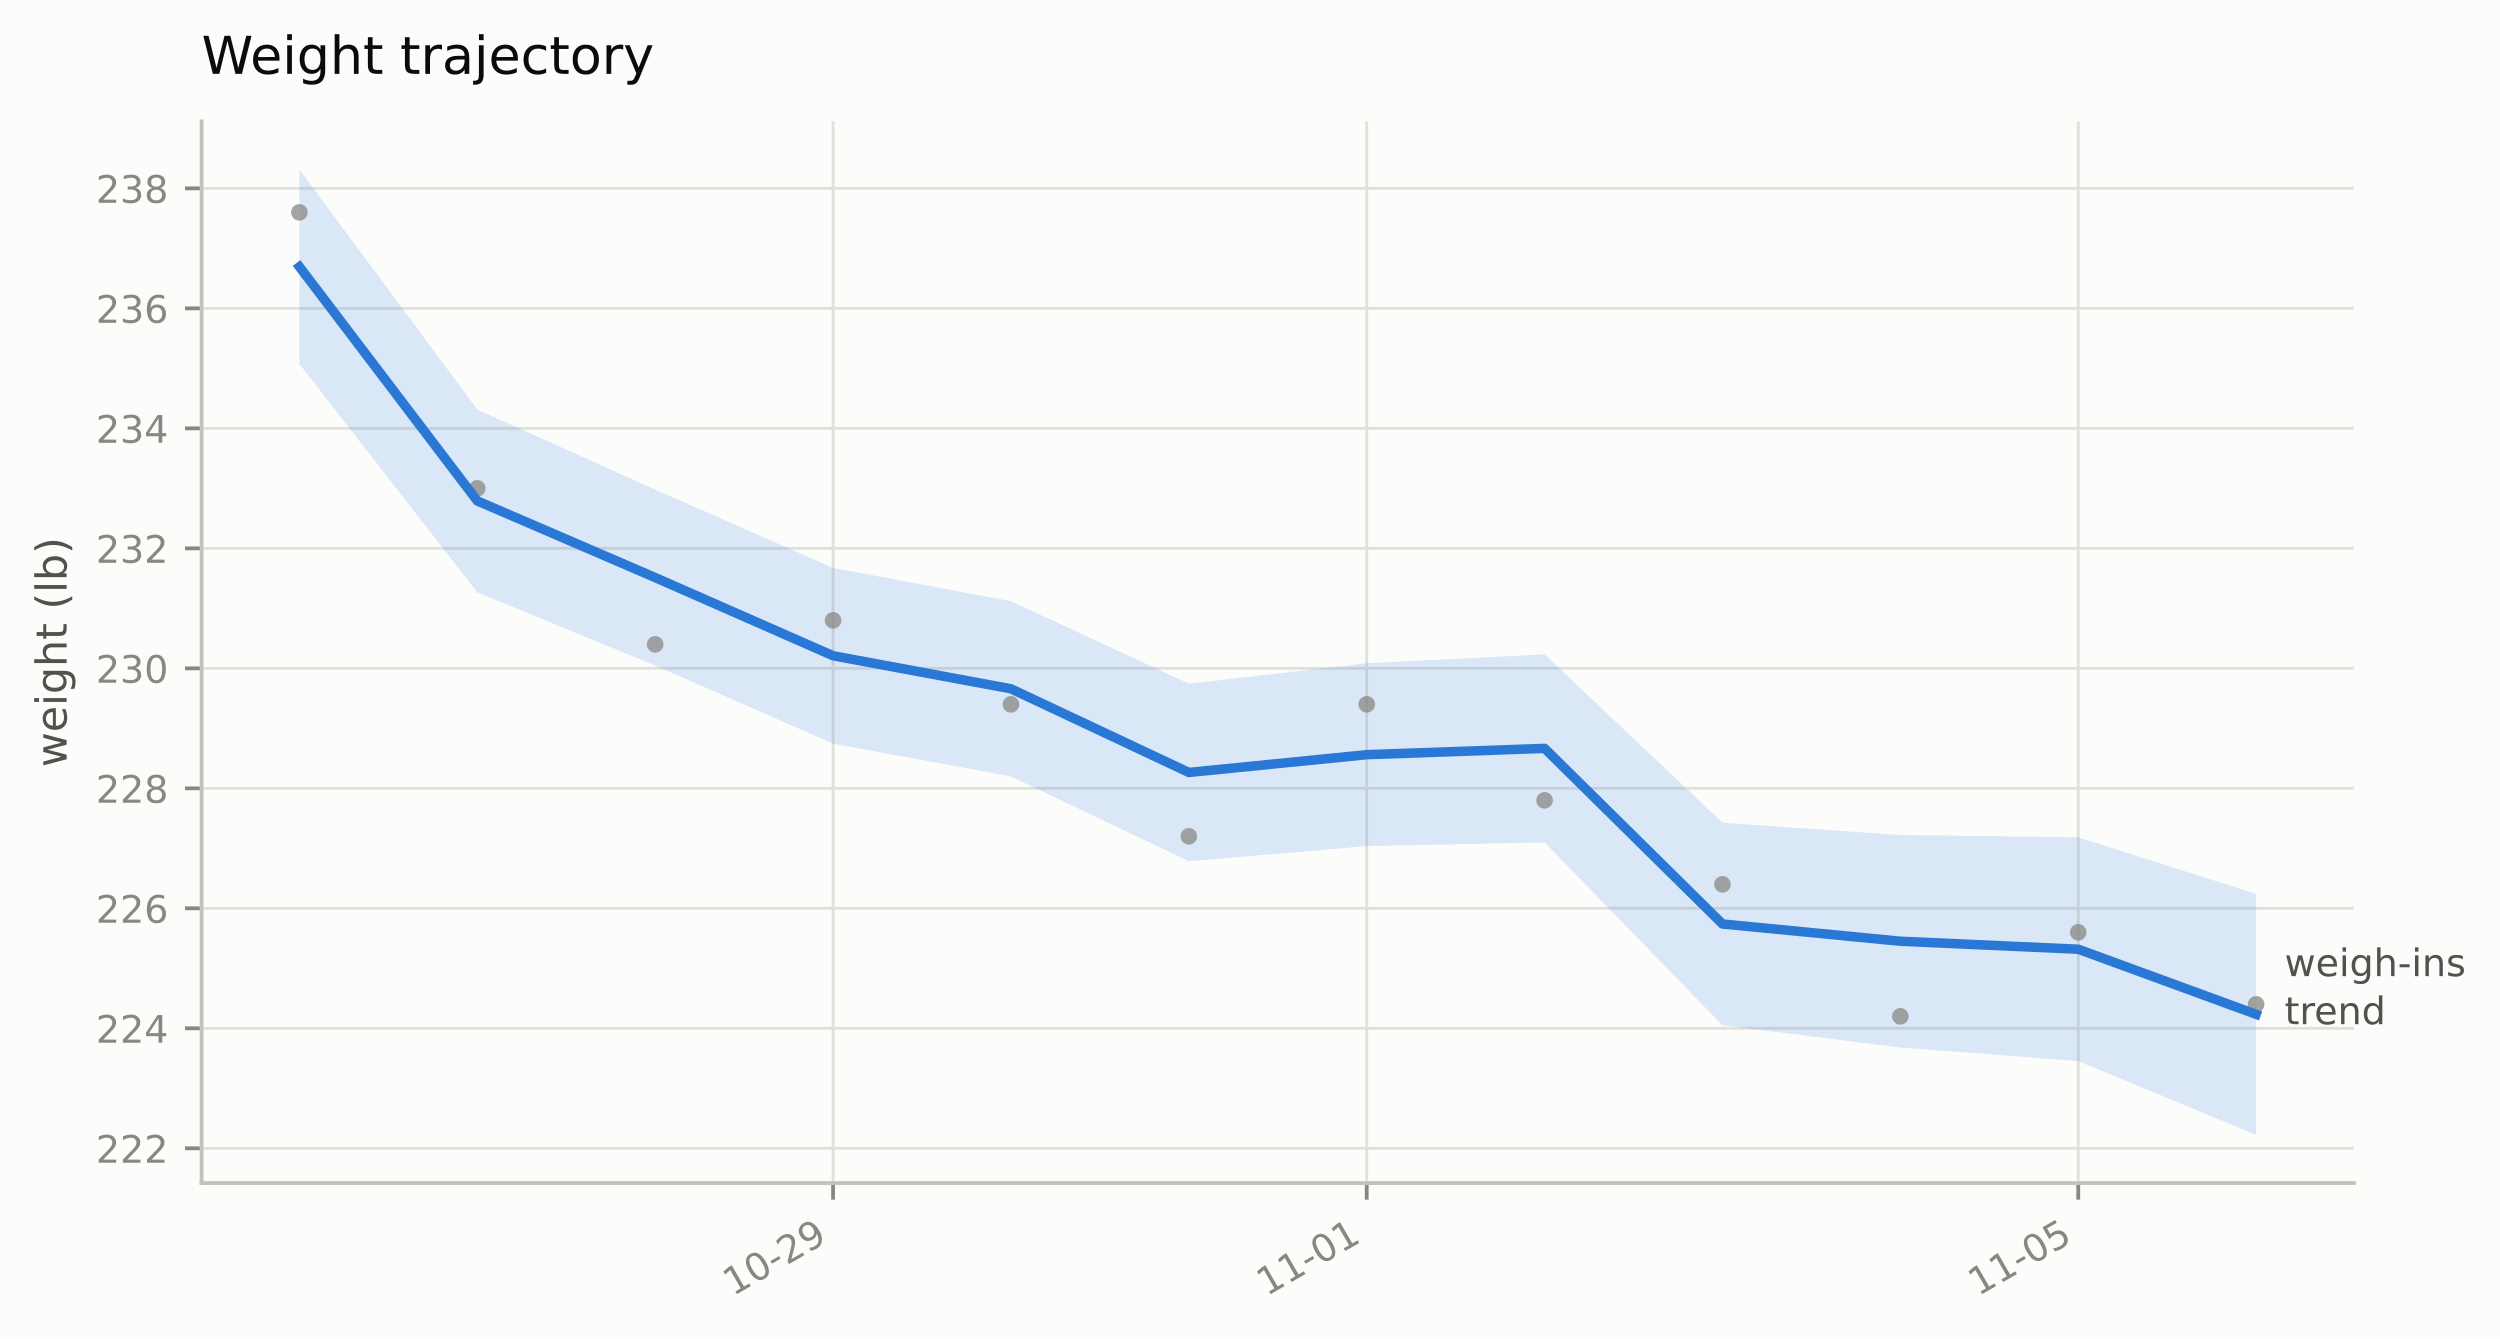
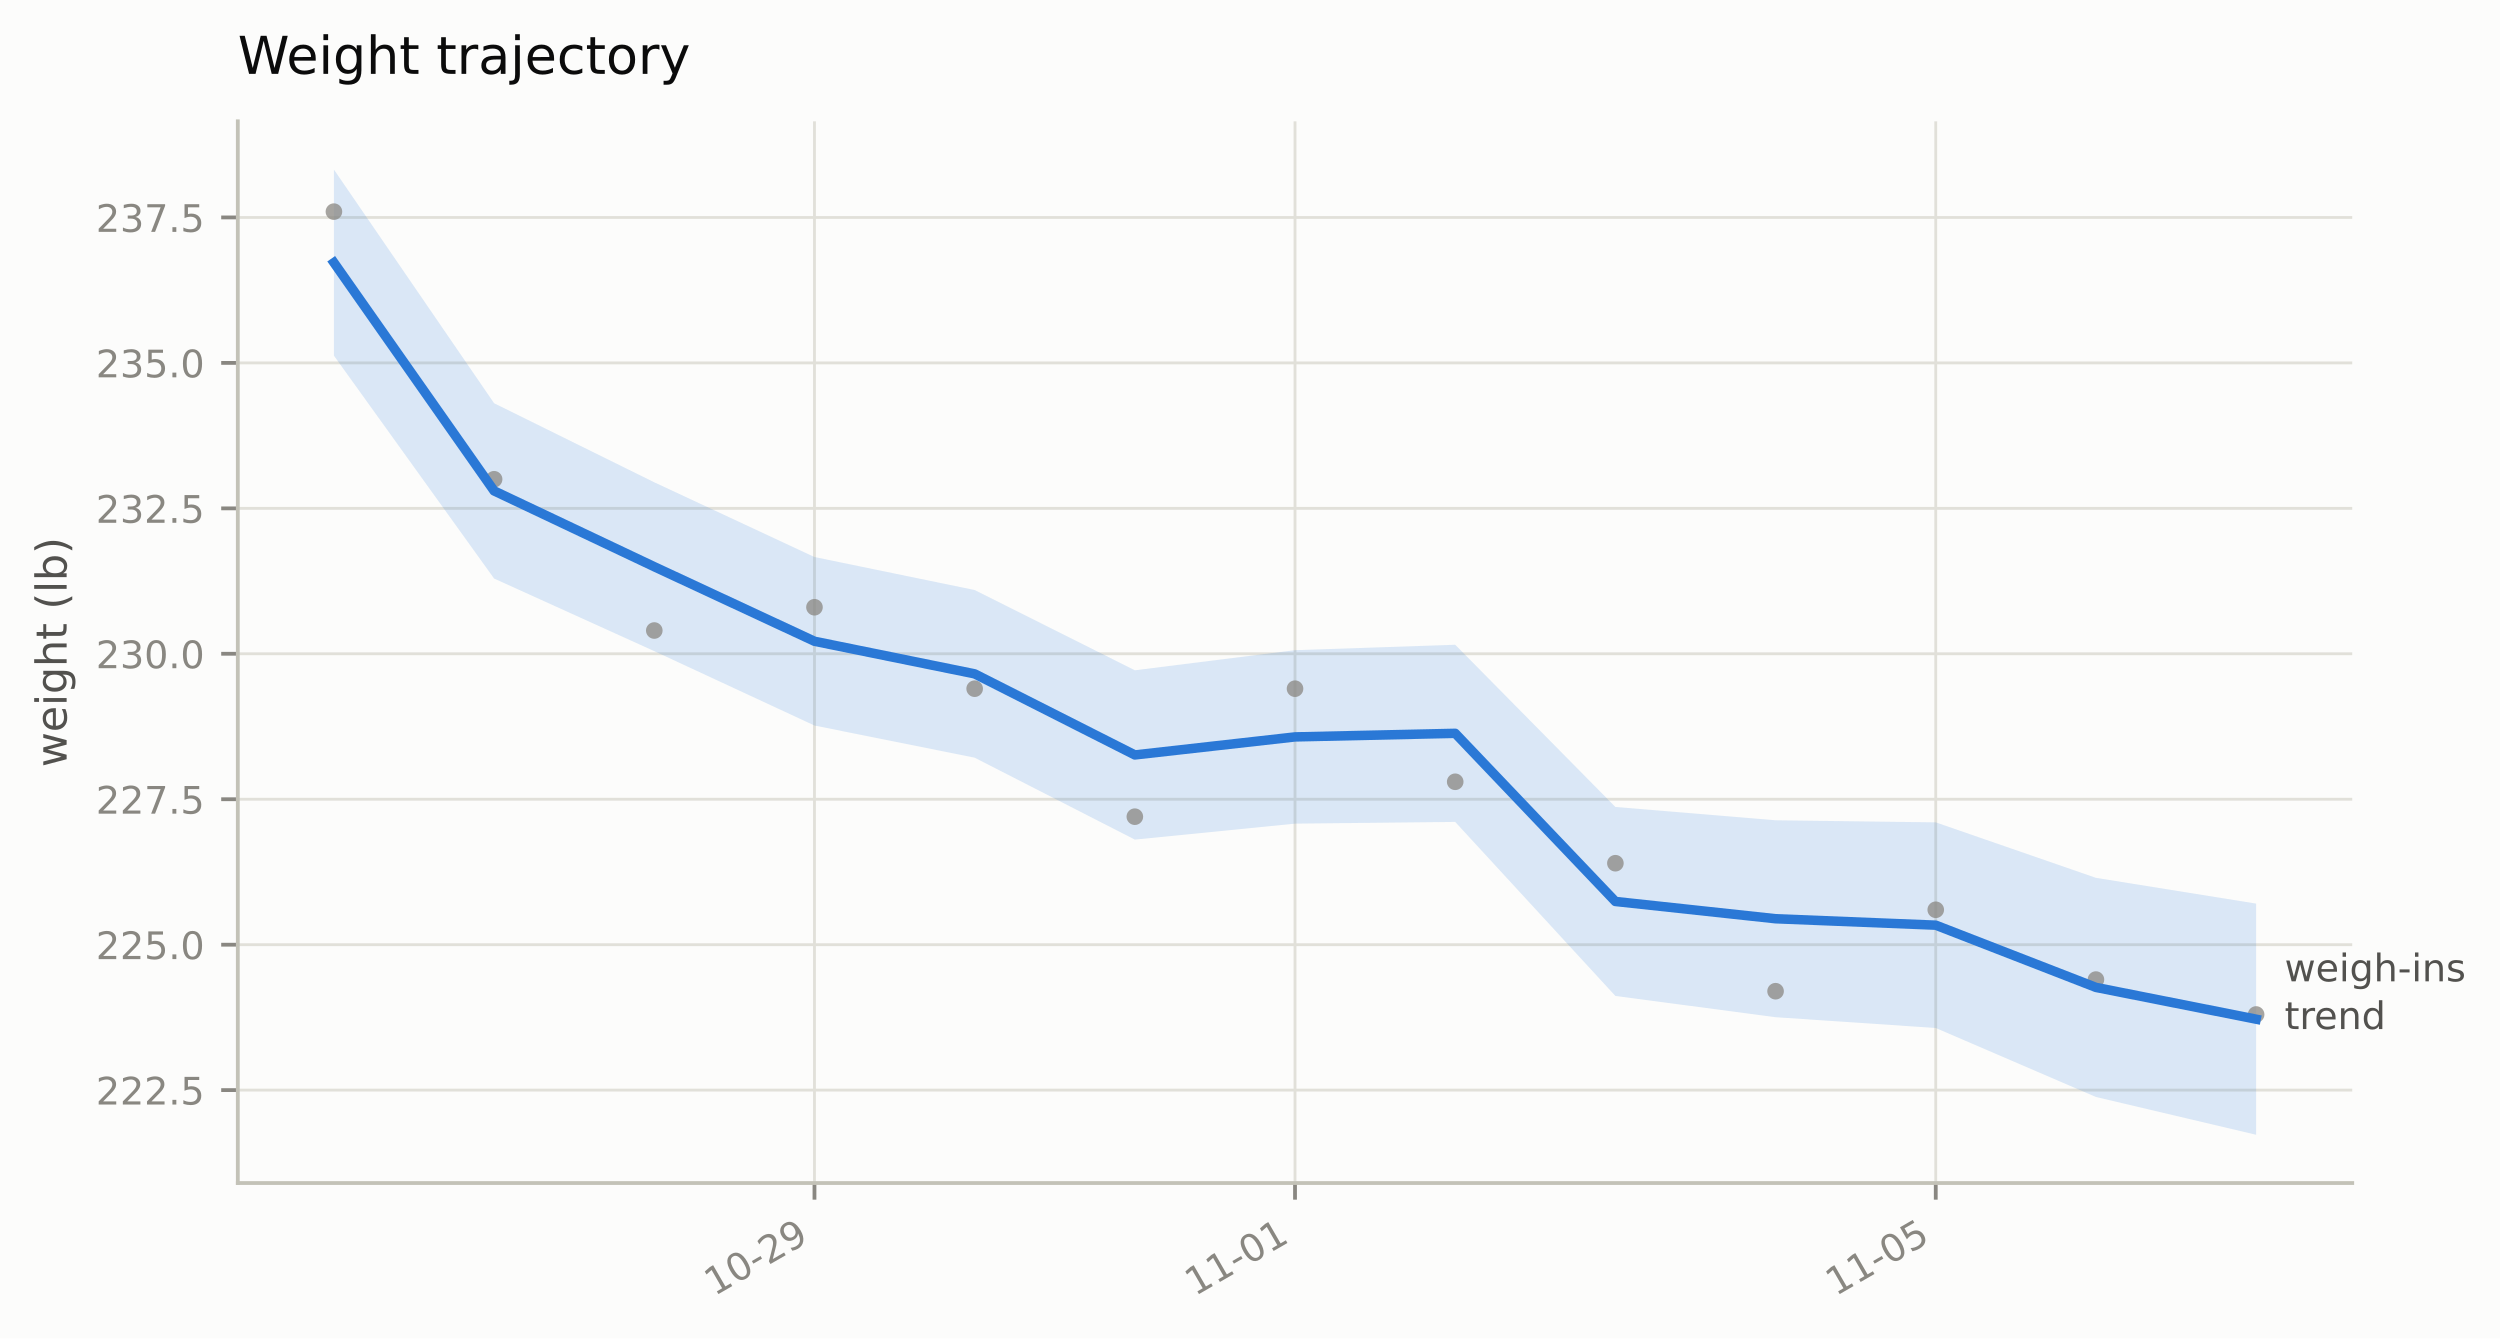
- <svg xmlns="http://www.w3.org/2000/svg" xmlns:xlink="http://www.w3.org/1999/xlink" width="526.697pt" height="282pt" viewBox="0 0 526.697 282" version="1.1">
+ <svg xmlns="http://www.w3.org/2000/svg" xmlns:xlink="http://www.w3.org/1999/xlink" width="526.713pt" height="282pt" viewBox="0 0 526.713 282" version="1.1">
  <defs>
    <style type="text/css">*{stroke-linejoin: round; stroke-linecap: butt}</style>
  </defs>
  <g id="figure_1">
    <g id="patch_1">
-       <path d="M 0 282  L 526.697 282  L 526.697 0  L 0 0  z " style="fill: #fcfcfb" />
+       <path d="M 0 282  L 526.713 282  L 526.713 0  L 0 0  z " style="fill: #fcfcfb" />
    </g>
    <g id="axes_1">
      <g id="patch_2">
-         <path d="M 42.471 249.248  L 495.926 249.248  L 495.926 25.558  L 42.471 25.558  z " style="fill: #fcfcfb" />
+         <path d="M 50.103 249.248  L 495.58 249.248  L 495.58 25.558  L 50.103 25.558  z " style="fill: #fcfcfb" />
      </g>
      <g id="matplotlib.axis_1">
        <g id="xtick_1">
          <g id="line2d_1">
-             <path d="M 175.509 249.248  L 175.509 25.558  " clip-path="url(#p1fd505e52c)" style="fill: none; stroke: #e1e0d9; stroke-width: 0.6; stroke-linecap: square" />
+             <path d="M 171.597 249.248  L 171.597 25.558  " clip-path="url(#p53190e6109)" style="fill: none; stroke: #e1e0d9; stroke-width: 0.6; stroke-linecap: square" />
          </g>
          <g id="line2d_2">
            <defs>
-               <path id="m746a05e1d9" d="M 0 0  L 0 3.5  " style="stroke: #898781; stroke-width: 0.8" />
+               <path id="m3276f66130" d="M 0 0  L 0 3.5  " style="stroke: #898781; stroke-width: 0.8" />
            </defs>
            <g>
-               <use xlink:href="#m746a05e1d9" x="175.509" y="249.248" style="fill: #898781; stroke: #898781; stroke-width: 0.8" />
+               <use xlink:href="#m3276f66130" x="171.597" y="249.248" style="fill: #898781; stroke: #898781; stroke-width: 0.8" />
            </g>
          </g>
          <g id="text_1">
-             <g style="fill: #898781" transform="translate(154.4166 273.1351) rotate(-30) scale(0.08 -0.08)">
+             <g style="fill: #898781" transform="translate(150.504 273.1351) rotate(-30) scale(0.08 -0.08)">
              <defs>
                <path id="DejaVuSans-14" d="M 794 531  L 1825 531  L 1825 4091  L 703 3866  L 703 4441  L 1819 4666  L 2450 4666  L 2450 531  L 3481 531  L 3481 0  L 794 0  L 794 531  z " transform="scale(0.015625)" />
                <path id="DejaVuSans-13" d="M 2034 4250  Q 1547 4250 1301 3770  Q 1056 3291 1056 2328  Q 1056 1369 1301 889  Q 1547 409 2034 409  Q 2525 409 2770 889  Q 3016 1369 3016 2328  Q 3016 3291 2770 3770  Q 2525 4250 2034 4250  z M 2034 4750  Q 2819 4750 3233 4129  Q 3647 3509 3647 2328  Q 3647 1150 3233 529  Q 2819 -91 2034 -91  Q 1250 -91 836 529  Q 422 1150 422 2328  Q 422 3509 836 4129  Q 1250 4750 2034 4750  z " transform="scale(0.015625)" />
                <path id="DejaVuSans-10" d="M 313 2009  L 1997 2009  L 1997 1497  L 313 1497  L 313 2009  z " transform="scale(0.015625)" />
                <path id="DejaVuSans-15" d="M 1228 531  L 3431 531  L 3431 0  L 469 0  L 469 531  Q 828 903 1448 1529  Q 2069 2156 2228 2338  Q 2531 2678 2651 2914  Q 2772 3150 2772 3378  Q 2772 3750 2511 3984  Q 2250 4219 1831 4219  Q 1534 4219 1204 4116  Q 875 4013 500 3803  L 500 4441  Q 881 4594 1212 4672  Q 1544 4750 1819 4750  Q 2544 4750 2975 4387  Q 3406 4025 3406 3419  Q 3406 3131 3298 2873  Q 3191 2616 2906 2266  Q 2828 2175 2409 1742  Q 1991 1309 1228 531  z " transform="scale(0.015625)" />
                <path id="DejaVuSans-1c" d="M 703 97  L 703 672  Q 941 559 1184 500  Q 1428 441 1663 441  Q 2288 441 2617 861  Q 2947 1281 2994 2138  Q 2813 1869 2534 1725  Q 2256 1581 1919 1581  Q 1219 1581 811 2004  Q 403 2428 403 3163  Q 403 3881 828 4315  Q 1253 4750 1959 4750  Q 2769 4750 3195 4129  Q 3622 3509 3622 2328  Q 3622 1225 3098 567  Q 2575 -91 1691 -91  Q 1453 -91 1209 -44  Q 966 3 703 97  z M 1959 2075  Q 2384 2075 2632 2365  Q 2881 2656 2881 3163  Q 2881 3666 2632 3958  Q 2384 4250 1959 4250  Q 1534 4250 1286 3958  Q 1038 3666 1038 3163  Q 1038 2656 1286 2365  Q 1534 2075 1959 2075  z " transform="scale(0.015625)" />
              </defs>
              <use xlink:href="#DejaVuSans-14" />
              <use xlink:href="#DejaVuSans-13" transform="translate(63.625 0)" />
              <use xlink:href="#DejaVuSans-10" transform="translate(127.25 0)" />
              <use xlink:href="#DejaVuSans-15" transform="translate(163.3281 0)" />
              <use xlink:href="#DejaVuSans-1c" transform="translate(226.9531 0)" />
            </g>
          </g>
        </g>
        <g id="xtick_2">
          <g id="line2d_3">
-             <path d="M 287.936 249.248  L 287.936 25.558  " clip-path="url(#p1fd505e52c)" style="fill: none; stroke: #e1e0d9; stroke-width: 0.6; stroke-linecap: square" />
+             <path d="M 272.841 249.248  L 272.841 25.558  " clip-path="url(#p53190e6109)" style="fill: none; stroke: #e1e0d9; stroke-width: 0.6; stroke-linecap: square" />
          </g>
          <g id="line2d_4">
            <g>
-               <use xlink:href="#m746a05e1d9" x="287.936" y="249.248" style="fill: #898781; stroke: #898781; stroke-width: 0.8" />
+               <use xlink:href="#m3276f66130" x="272.841" y="249.248" style="fill: #898781; stroke: #898781; stroke-width: 0.8" />
            </g>
          </g>
          <g id="text_2">
-             <g style="fill: #898781" transform="translate(266.8437 273.1351) rotate(-30) scale(0.08 -0.08)">
+             <g style="fill: #898781" transform="translate(251.7486 273.1351) rotate(-30) scale(0.08 -0.08)">
              <use xlink:href="#DejaVuSans-14" />
              <use xlink:href="#DejaVuSans-14" transform="translate(63.625 0)" />
              <use xlink:href="#DejaVuSans-10" transform="translate(127.25 0)" />
              <use xlink:href="#DejaVuSans-13" transform="translate(163.3281 0)" />
              <use xlink:href="#DejaVuSans-14" transform="translate(226.9531 0)" />
            </g>
          </g>
        </g>
        <g id="xtick_3">
          <g id="line2d_5">
-             <path d="M 437.839 249.248  L 437.839 25.558  " clip-path="url(#p1fd505e52c)" style="fill: none; stroke: #e1e0d9; stroke-width: 0.6; stroke-linecap: square" />
+             <path d="M 407.834 249.248  L 407.834 25.558  " clip-path="url(#p53190e6109)" style="fill: none; stroke: #e1e0d9; stroke-width: 0.6; stroke-linecap: square" />
          </g>
          <g id="line2d_6">
            <g>
-               <use xlink:href="#m746a05e1d9" x="437.839" y="249.248" style="fill: #898781; stroke: #898781; stroke-width: 0.8" />
+               <use xlink:href="#m3276f66130" x="407.834" y="249.248" style="fill: #898781; stroke: #898781; stroke-width: 0.8" />
            </g>
          </g>
          <g id="text_3">
-             <g style="fill: #898781" transform="translate(416.7464 273.1351) rotate(-30) scale(0.08 -0.08)">
+             <g style="fill: #898781" transform="translate(386.7414 273.1351) rotate(-30) scale(0.08 -0.08)">
              <defs>
                <path id="DejaVuSans-18" d="M 691 4666  L 3169 4666  L 3169 4134  L 1269 4134  L 1269 2991  Q 1406 3038 1543 3061  Q 1681 3084 1819 3084  Q 2600 3084 3056 2656  Q 3513 2228 3513 1497  Q 3513 744 3044 326  Q 2575 -91 1722 -91  Q 1428 -91 1123 -41  Q 819 9 494 109  L 494 744  Q 775 591 1075 516  Q 1375 441 1709 441  Q 2250 441 2565 725  Q 2881 1009 2881 1497  Q 2881 1984 2565 2268  Q 2250 2553 1709 2553  Q 1456 2553 1204 2497  Q 953 2441 691 2322  L 691 4666  z " transform="scale(0.015625)" />
              </defs>
              <use xlink:href="#DejaVuSans-14" />
              <use xlink:href="#DejaVuSans-14" transform="translate(63.625 0)" />
              <use xlink:href="#DejaVuSans-10" transform="translate(127.25 0)" />
              <use xlink:href="#DejaVuSans-13" transform="translate(163.3281 0)" />
              <use xlink:href="#DejaVuSans-18" transform="translate(226.9531 0)" />
            </g>
          </g>
        </g>
      </g>
      <g id="matplotlib.axis_2">
        <g id="ytick_1">
          <g id="line2d_7">
-             <path d="M 42.471 241.925  L 495.926 241.925  " clip-path="url(#p1fd505e52c)" style="fill: none; stroke: #e1e0d9; stroke-width: 0.6; stroke-linecap: square" />
+             <path d="M 50.103 229.672  L 495.58 229.672  " clip-path="url(#p53190e6109)" style="fill: none; stroke: #e1e0d9; stroke-width: 0.6; stroke-linecap: square" />
          </g>
          <g id="line2d_8">
            <defs>
-               <path id="md40729c1ff" d="M 0 0  L -3.5 0  " style="stroke: #898781; stroke-width: 0.8" />
+               <path id="mc7f60d331f" d="M 0 0  L -3.5 0  " style="stroke: #898781; stroke-width: 0.8" />
            </defs>
            <g>
-               <use xlink:href="#md40729c1ff" x="42.471" y="241.925" style="fill: #898781; stroke: #898781; stroke-width: 0.8" />
+               <use xlink:href="#mc7f60d331f" x="50.103" y="229.672" style="fill: #898781; stroke: #898781; stroke-width: 0.8" />
            </g>
          </g>
          <g id="text_4">
-             <g style="fill: #898781" transform="translate(20.2007 244.9644) scale(0.08 -0.08)">
+             <g style="fill: #898781" transform="translate(20.2007 232.7109) scale(0.08 -0.08)">
+               <defs>
+                 <path id="DejaVuSans-11" d="M 684 794  L 1344 794  L 1344 0  L 684 0  L 684 794  z " transform="scale(0.015625)" />
+               </defs>
              <use xlink:href="#DejaVuSans-15" />
              <use xlink:href="#DejaVuSans-15" transform="translate(63.625 0)" />
              <use xlink:href="#DejaVuSans-15" transform="translate(127.25 0)" />
+               <use xlink:href="#DejaVuSans-11" transform="translate(190.875 0)" />
+               <use xlink:href="#DejaVuSans-18" transform="translate(222.6562 0)" />
            </g>
          </g>
        </g>
        <g id="ytick_2">
          <g id="line2d_9">
-             <path d="M 42.471 216.645  L 495.926 216.645  " clip-path="url(#p1fd505e52c)" style="fill: none; stroke: #e1e0d9; stroke-width: 0.6; stroke-linecap: square" />
+             <path d="M 50.103 199.029  L 495.58 199.029  " clip-path="url(#p53190e6109)" style="fill: none; stroke: #e1e0d9; stroke-width: 0.6; stroke-linecap: square" />
          </g>
          <g id="line2d_10">
            <g>
-               <use xlink:href="#md40729c1ff" x="42.471" y="216.645" style="fill: #898781; stroke: #898781; stroke-width: 0.8" />
+               <use xlink:href="#mc7f60d331f" x="50.103" y="199.029" style="fill: #898781; stroke: #898781; stroke-width: 0.8" />
            </g>
          </g>
          <g id="text_5">
-             <g style="fill: #898781" transform="translate(20.2007 219.6843) scale(0.08 -0.08)">
-               <defs>
-                 <path id="DejaVuSans-17" d="M 2419 4116  L 825 1625  L 2419 1625  L 2419 4116  z M 2253 4666  L 3047 4666  L 3047 1625  L 3713 1625  L 3713 1100  L 3047 1100  L 3047 0  L 2419 0  L 2419 1100  L 313 1100  L 313 1709  L 2253 4666  z " transform="scale(0.015625)" />
-               </defs>
+             <g style="fill: #898781" transform="translate(20.2007 202.0683) scale(0.08 -0.08)">
              <use xlink:href="#DejaVuSans-15" />
              <use xlink:href="#DejaVuSans-15" transform="translate(63.625 0)" />
-               <use xlink:href="#DejaVuSans-17" transform="translate(127.25 0)" />
+               <use xlink:href="#DejaVuSans-18" transform="translate(127.25 0)" />
+               <use xlink:href="#DejaVuSans-11" transform="translate(190.875 0)" />
+               <use xlink:href="#DejaVuSans-13" transform="translate(222.6562 0)" />
            </g>
          </g>
        </g>
        <g id="ytick_3">
          <g id="line2d_11">
-             <path d="M 42.471 191.365  L 495.926 191.365  " clip-path="url(#p1fd505e52c)" style="fill: none; stroke: #e1e0d9; stroke-width: 0.6; stroke-linecap: square" />
+             <path d="M 50.103 168.387  L 495.58 168.387  " clip-path="url(#p53190e6109)" style="fill: none; stroke: #e1e0d9; stroke-width: 0.6; stroke-linecap: square" />
          </g>
          <g id="line2d_12">
            <g>
-               <use xlink:href="#md40729c1ff" x="42.471" y="191.365" style="fill: #898781; stroke: #898781; stroke-width: 0.8" />
+               <use xlink:href="#mc7f60d331f" x="50.103" y="168.387" style="fill: #898781; stroke: #898781; stroke-width: 0.8" />
            </g>
          </g>
          <g id="text_6">
-             <g style="fill: #898781" transform="translate(20.2007 194.4043) scale(0.08 -0.08)">
-               <defs>
-                 <path id="DejaVuSans-19" d="M 2113 2584  Q 1688 2584 1439 2293  Q 1191 2003 1191 1497  Q 1191 994 1439 701  Q 1688 409 2113 409  Q 2538 409 2786 701  Q 3034 994 3034 1497  Q 3034 2003 2786 2293  Q 2538 2584 2113 2584  z M 3366 4563  L 3366 3988  Q 3128 4100 2886 4159  Q 2644 4219 2406 4219  Q 1781 4219 1451 3797  Q 1122 3375 1075 2522  Q 1259 2794 1537 2939  Q 1816 3084 2150 3084  Q 2853 3084 3261 2657  Q 3669 2231 3669 1497  Q 3669 778 3244 343  Q 2819 -91 2113 -91  Q 1303 -91 875 529  Q 447 1150 447 2328  Q 447 3434 972 4092  Q 1497 4750 2381 4750  Q 2619 4750 2861 4703  Q 3103 4656 3366 4563  z " transform="scale(0.015625)" />
+             <g style="fill: #898781" transform="translate(20.2007 171.4256) scale(0.08 -0.08)">
+               <defs>
+                 <path id="DejaVuSans-1a" d="M 525 4666  L 3525 4666  L 3525 4397  L 1831 0  L 1172 0  L 2766 4134  L 525 4134  L 525 4666  z " transform="scale(0.015625)" />
              </defs>
              <use xlink:href="#DejaVuSans-15" />
              <use xlink:href="#DejaVuSans-15" transform="translate(63.625 0)" />
-               <use xlink:href="#DejaVuSans-19" transform="translate(127.25 0)" />
+               <use xlink:href="#DejaVuSans-1a" transform="translate(127.25 0)" />
+               <use xlink:href="#DejaVuSans-11" transform="translate(190.875 0)" />
+               <use xlink:href="#DejaVuSans-18" transform="translate(222.6562 0)" />
            </g>
          </g>
        </g>
        <g id="ytick_4">
          <g id="line2d_13">
-             <path d="M 42.471 166.085  L 495.926 166.085  " clip-path="url(#p1fd505e52c)" style="fill: none; stroke: #e1e0d9; stroke-width: 0.6; stroke-linecap: square" />
+             <path d="M 50.103 137.744  L 495.58 137.744  " clip-path="url(#p53190e6109)" style="fill: none; stroke: #e1e0d9; stroke-width: 0.6; stroke-linecap: square" />
          </g>
          <g id="line2d_14">
            <g>
-               <use xlink:href="#md40729c1ff" x="42.471" y="166.085" style="fill: #898781; stroke: #898781; stroke-width: 0.8" />
+               <use xlink:href="#mc7f60d331f" x="50.103" y="137.744" style="fill: #898781; stroke: #898781; stroke-width: 0.8" />
            </g>
          </g>
          <g id="text_7">
-             <g style="fill: #898781" transform="translate(20.2007 169.1243) scale(0.08 -0.08)">
-               <defs>
-                 <path id="DejaVuSans-1b" d="M 2034 2216  Q 1584 2216 1326 1975  Q 1069 1734 1069 1313  Q 1069 891 1326 650  Q 1584 409 2034 409  Q 2484 409 2743 651  Q 3003 894 3003 1313  Q 3003 1734 2745 1975  Q 2488 2216 2034 2216  z M 1403 2484  Q 997 2584 770 2862  Q 544 3141 544 3541  Q 544 4100 942 4425  Q 1341 4750 2034 4750  Q 2731 4750 3128 4425  Q 3525 4100 3525 3541  Q 3525 3141 3298 2862  Q 3072 2584 2669 2484  Q 3125 2378 3379 2068  Q 3634 1759 3634 1313  Q 3634 634 3220 271  Q 2806 -91 2034 -91  Q 1263 -91 848 271  Q 434 634 434 1313  Q 434 1759 690 2068  Q 947 2378 1403 2484  z M 1172 3481  Q 1172 3119 1398 2916  Q 1625 2713 2034 2713  Q 2441 2713 2670 2916  Q 2900 3119 2900 3481  Q 2900 3844 2670 4047  Q 2441 4250 2034 4250  Q 1625 4250 1398 4047  Q 1172 3844 1172 3481  z " transform="scale(0.015625)" />
-               </defs>
-               <use xlink:href="#DejaVuSans-15" />
-               <use xlink:href="#DejaVuSans-15" transform="translate(63.625 0)" />
-               <use xlink:href="#DejaVuSans-1b" transform="translate(127.25 0)" />
+             <g style="fill: #898781" transform="translate(20.2007 140.7829) scale(0.08 -0.08)">
+               <defs>
+                 <path id="DejaVuSans-16" d="M 2597 2516  Q 3050 2419 3304 2112  Q 3559 1806 3559 1356  Q 3559 666 3084 287  Q 2609 -91 1734 -91  Q 1441 -91 1130 -33  Q 819 25 488 141  L 488 750  Q 750 597 1062 519  Q 1375 441 1716 441  Q 2309 441 2620 675  Q 2931 909 2931 1356  Q 2931 1769 2642 2001  Q 2353 2234 1838 2234  L 1294 2234  L 1294 2753  L 1863 2753  Q 2328 2753 2575 2939  Q 2822 3125 2822 3475  Q 2822 3834 2567 4026  Q 2313 4219 1838 4219  Q 1578 4219 1281 4162  Q 984 4106 628 3988  L 628 4550  Q 988 4650 1302 4700  Q 1616 4750 1894 4750  Q 2613 4750 3031 4423  Q 3450 4097 3450 3541  Q 3450 3153 3228 2886  Q 3006 2619 2597 2516  z " transform="scale(0.015625)" />
+               </defs>
+               <use xlink:href="#DejaVuSans-15" />
+               <use xlink:href="#DejaVuSans-16" transform="translate(63.625 0)" />
+               <use xlink:href="#DejaVuSans-13" transform="translate(127.25 0)" />
+               <use xlink:href="#DejaVuSans-11" transform="translate(190.875 0)" />
+               <use xlink:href="#DejaVuSans-13" transform="translate(222.6562 0)" />
            </g>
          </g>
        </g>
        <g id="ytick_5">
          <g id="line2d_15">
-             <path d="M 42.471 140.805  L 495.926 140.805  " clip-path="url(#p1fd505e52c)" style="fill: none; stroke: #e1e0d9; stroke-width: 0.6; stroke-linecap: square" />
+             <path d="M 50.103 107.101  L 495.58 107.101  " clip-path="url(#p53190e6109)" style="fill: none; stroke: #e1e0d9; stroke-width: 0.6; stroke-linecap: square" />
          </g>
          <g id="line2d_16">
            <g>
-               <use xlink:href="#md40729c1ff" x="42.471" y="140.805" style="fill: #898781; stroke: #898781; stroke-width: 0.8" />
+               <use xlink:href="#mc7f60d331f" x="50.103" y="107.101" style="fill: #898781; stroke: #898781; stroke-width: 0.8" />
            </g>
          </g>
          <g id="text_8">
-             <g style="fill: #898781" transform="translate(20.2007 143.8442) scale(0.08 -0.08)">
-               <defs>
-                 <path id="DejaVuSans-16" d="M 2597 2516  Q 3050 2419 3304 2112  Q 3559 1806 3559 1356  Q 3559 666 3084 287  Q 2609 -91 1734 -91  Q 1441 -91 1130 -33  Q 819 25 488 141  L 488 750  Q 750 597 1062 519  Q 1375 441 1716 441  Q 2309 441 2620 675  Q 2931 909 2931 1356  Q 2931 1769 2642 2001  Q 2353 2234 1838 2234  L 1294 2234  L 1294 2753  L 1863 2753  Q 2328 2753 2575 2939  Q 2822 3125 2822 3475  Q 2822 3834 2567 4026  Q 2313 4219 1838 4219  Q 1578 4219 1281 4162  Q 984 4106 628 3988  L 628 4550  Q 988 4650 1302 4700  Q 1616 4750 1894 4750  Q 2613 4750 3031 4423  Q 3450 4097 3450 3541  Q 3450 3153 3228 2886  Q 3006 2619 2597 2516  z " transform="scale(0.015625)" />
-               </defs>
+             <g style="fill: #898781" transform="translate(20.2007 110.1402) scale(0.08 -0.08)">
              <use xlink:href="#DejaVuSans-15" />
              <use xlink:href="#DejaVuSans-16" transform="translate(63.625 0)" />
-               <use xlink:href="#DejaVuSans-13" transform="translate(127.25 0)" />
+               <use xlink:href="#DejaVuSans-15" transform="translate(127.25 0)" />
+               <use xlink:href="#DejaVuSans-11" transform="translate(190.875 0)" />
+               <use xlink:href="#DejaVuSans-18" transform="translate(222.6562 0)" />
            </g>
          </g>
        </g>
        <g id="ytick_6">
          <g id="line2d_17">
-             <path d="M 42.471 115.525  L 495.926 115.525  " clip-path="url(#p1fd505e52c)" style="fill: none; stroke: #e1e0d9; stroke-width: 0.6; stroke-linecap: square" />
+             <path d="M 50.103 76.458  L 495.58 76.458  " clip-path="url(#p53190e6109)" style="fill: none; stroke: #e1e0d9; stroke-width: 0.6; stroke-linecap: square" />
          </g>
          <g id="line2d_18">
            <g>
-               <use xlink:href="#md40729c1ff" x="42.471" y="115.525" style="fill: #898781; stroke: #898781; stroke-width: 0.8" />
+               <use xlink:href="#mc7f60d331f" x="50.103" y="76.458" style="fill: #898781; stroke: #898781; stroke-width: 0.8" />
            </g>
          </g>
          <g id="text_9">
-             <g style="fill: #898781" transform="translate(20.2007 118.5642) scale(0.08 -0.08)">
+             <g style="fill: #898781" transform="translate(20.2007 79.49756) scale(0.08 -0.08)">
              <use xlink:href="#DejaVuSans-15" />
              <use xlink:href="#DejaVuSans-16" transform="translate(63.625 0)" />
-               <use xlink:href="#DejaVuSans-15" transform="translate(127.25 0)" />
+               <use xlink:href="#DejaVuSans-18" transform="translate(127.25 0)" />
+               <use xlink:href="#DejaVuSans-11" transform="translate(190.875 0)" />
+               <use xlink:href="#DejaVuSans-13" transform="translate(222.6562 0)" />
            </g>
          </g>
        </g>
        <g id="ytick_7">
          <g id="line2d_19">
-             <path d="M 42.471 90.245  L 495.926 90.245  " clip-path="url(#p1fd505e52c)" style="fill: none; stroke: #e1e0d9; stroke-width: 0.6; stroke-linecap: square" />
+             <path d="M 50.103 45.816  L 495.58 45.816  " clip-path="url(#p53190e6109)" style="fill: none; stroke: #e1e0d9; stroke-width: 0.6; stroke-linecap: square" />
          </g>
          <g id="line2d_20">
            <g>
-               <use xlink:href="#md40729c1ff" x="42.471" y="90.245" style="fill: #898781; stroke: #898781; stroke-width: 0.8" />
+               <use xlink:href="#mc7f60d331f" x="50.103" y="45.816" style="fill: #898781; stroke: #898781; stroke-width: 0.8" />
            </g>
          </g>
          <g id="text_10">
-             <g style="fill: #898781" transform="translate(20.2007 93.28416) scale(0.08 -0.08)">
+             <g style="fill: #898781" transform="translate(20.2007 48.85488) scale(0.08 -0.08)">
              <use xlink:href="#DejaVuSans-15" />
              <use xlink:href="#DejaVuSans-16" transform="translate(63.625 0)" />
-               <use xlink:href="#DejaVuSans-17" transform="translate(127.25 0)" />
-             </g>
-           </g>
-         </g>
-         <g id="ytick_8">
-           <g id="line2d_21">
-             <path d="M 42.471 64.965  L 495.926 64.965  " clip-path="url(#p1fd505e52c)" style="fill: none; stroke: #e1e0d9; stroke-width: 0.6; stroke-linecap: square" />
-           </g>
-           <g id="line2d_22">
-             <g>
-               <use xlink:href="#md40729c1ff" x="42.471" y="64.965" style="fill: #898781; stroke: #898781; stroke-width: 0.8" />
-             </g>
-           </g>
-           <g id="text_11">
-             <g style="fill: #898781" transform="translate(20.2007 68.00412) scale(0.08 -0.08)">
-               <use xlink:href="#DejaVuSans-15" />
-               <use xlink:href="#DejaVuSans-16" transform="translate(63.625 0)" />
-               <use xlink:href="#DejaVuSans-19" transform="translate(127.25 0)" />
-             </g>
-           </g>
-         </g>
-         <g id="ytick_9">
-           <g id="line2d_23">
-             <path d="M 42.471 39.685  L 495.926 39.685  " clip-path="url(#p1fd505e52c)" style="fill: none; stroke: #e1e0d9; stroke-width: 0.6; stroke-linecap: square" />
-           </g>
-           <g id="line2d_24">
-             <g>
-               <use xlink:href="#md40729c1ff" x="42.471" y="39.685" style="fill: #898781; stroke: #898781; stroke-width: 0.8" />
-             </g>
-           </g>
-           <g id="text_12">
-             <g style="fill: #898781" transform="translate(20.2007 42.72408) scale(0.08 -0.08)">
-               <use xlink:href="#DejaVuSans-15" />
-               <use xlink:href="#DejaVuSans-16" transform="translate(63.625 0)" />
-               <use xlink:href="#DejaVuSans-1b" transform="translate(127.25 0)" />
-             </g>
-           </g>
-         </g>
-         <g id="text_13">
+               <use xlink:href="#DejaVuSans-1a" transform="translate(127.25 0)" />
+               <use xlink:href="#DejaVuSans-11" transform="translate(190.875 0)" />
+               <use xlink:href="#DejaVuSans-18" transform="translate(222.6562 0)" />
+             </g>
+           </g>
+         </g>
+         <g id="text_11">
          <g style="fill: #52514e" transform="translate(14.03859 161.6238) rotate(-90) scale(0.09 -0.09)">
            <defs>
              <path id="DejaVuSans-5a" d="M 269 3500  L 844 3500  L 1563 769  L 2278 3500  L 2956 3500  L 3675 769  L 4391 3500  L 4966 3500  L 4050 0  L 3372 0  L 2619 2869  L 1863 0  L 1184 0  L 269 3500  z " transform="scale(0.015625)" />
              <path id="DejaVuSans-48" d="M 3597 1894  L 3597 1613  L 953 1613  Q 991 1019 1311 708  Q 1631 397 2203 397  Q 2534 397 2845 478  Q 3156 559 3463 722  L 3463 178  Q 3153 47 2828 -22  Q 2503 -91 2169 -91  Q 1331 -91 842 396  Q 353 884 353 1716  Q 353 2575 817 3079  Q 1281 3584 2069 3584  Q 2775 3584 3186 3129  Q 3597 2675 3597 1894  z M 3022 2063  Q 3016 2534 2758 2815  Q 2500 3097 2075 3097  Q 1594 3097 1305 2825  Q 1016 2553 972 2059  L 3022 2063  z " transform="scale(0.015625)" />
              <path id="DejaVuSans-4c" d="M 603 3500  L 1178 3500  L 1178 0  L 603 0  L 603 3500  z M 603 4863  L 1178 4863  L 1178 4134  L 603 4134  L 603 4863  z " transform="scale(0.015625)" />
              <path id="DejaVuSans-4a" d="M 2906 1791  Q 2906 2416 2648 2759  Q 2391 3103 1925 3103  Q 1463 3103 1205 2759  Q 947 2416 947 1791  Q 947 1169 1205 825  Q 1463 481 1925 481  Q 2391 481 2648 825  Q 2906 1169 2906 1791  z M 3481 434  Q 3481 -459 3084 -895  Q 2688 -1331 1869 -1331  Q 1566 -1331 1297 -1286  Q 1028 -1241 775 -1147  L 775 -588  Q 1028 -725 1275 -790  Q 1522 -856 1778 -856  Q 2344 -856 2625 -561  Q 2906 -266 2906 331  L 2906 616  Q 2728 306 2450 153  Q 2172 0 1784 0  Q 1141 0 747 490  Q 353 981 353 1791  Q 353 2603 747 3093  Q 1141 3584 1784 3584  Q 2172 3584 2450 3431  Q 2728 3278 2906 2969  L 2906 3500  L 3481 3500  L 3481 434  z " transform="scale(0.015625)" />
              <path id="DejaVuSans-4b" d="M 3513 2113  L 3513 0  L 2938 0  L 2938 2094  Q 2938 2591 2744 2837  Q 2550 3084 2163 3084  Q 1697 3084 1428 2787  Q 1159 2491 1159 1978  L 1159 0  L 581 0  L 581 4863  L 1159 4863  L 1159 2956  Q 1366 3272 1645 3428  Q 1925 3584 2291 3584  Q 2894 3584 3203 3211  Q 3513 2838 3513 2113  z " transform="scale(0.015625)" />
              <path id="DejaVuSans-57" d="M 1172 4494  L 1172 3500  L 2356 3500  L 2356 3053  L 1172 3053  L 1172 1153  Q 1172 725 1289 603  Q 1406 481 1766 481  L 2356 481  L 2356 0  L 1766 0  Q 1100 0 847 248  Q 594 497 594 1153  L 594 3053  L 172 3053  L 172 3500  L 594 3500  L 594 4494  L 1172 4494  z " transform="scale(0.015625)" />
              <path id="DejaVuSans-3" transform="scale(0.015625)" />
              <path id="DejaVuSans-b" d="M 1984 4856  Q 1566 4138 1362 3434  Q 1159 2731 1159 2009  Q 1159 1288 1364 580  Q 1569 -128 1984 -844  L 1484 -844  Q 1016 -109 783 600  Q 550 1309 550 2009  Q 550 2706 781 3412  Q 1013 4119 1484 4856  L 1984 4856  z " transform="scale(0.015625)" />
              <path id="DejaVuSans-4f" d="M 603 4863  L 1178 4863  L 1178 0  L 603 0  L 603 4863  z " transform="scale(0.015625)" />
              <path id="DejaVuSans-45" d="M 3116 1747  Q 3116 2381 2855 2742  Q 2594 3103 2138 3103  Q 1681 3103 1420 2742  Q 1159 2381 1159 1747  Q 1159 1113 1420 752  Q 1681 391 2138 391  Q 2594 391 2855 752  Q 3116 1113 3116 1747  z M 1159 2969  Q 1341 3281 1617 3432  Q 1894 3584 2278 3584  Q 2916 3584 3314 3078  Q 3713 2572 3713 1747  Q 3713 922 3314 415  Q 2916 -91 2278 -91  Q 1894 -91 1617 61  Q 1341 213 1159 525  L 1159 0  L 581 0  L 581 4863  L 1159 4863  L 1159 2969  z " transform="scale(0.015625)" />
              <path id="DejaVuSans-c" d="M 513 4856  L 1013 4856  Q 1481 4119 1714 3412  Q 1947 2706 1947 2009  Q 1947 1309 1714 600  Q 1481 -109 1013 -844  L 513 -844  Q 928 -128 1133 580  Q 1338 1288 1338 2009  Q 1338 2731 1133 3434  Q 928 4138 513 4856  z " transform="scale(0.015625)" />
            </defs>
            <use xlink:href="#DejaVuSans-5a" />
            <use xlink:href="#DejaVuSans-48" transform="translate(81.78125 0)" />
            <use xlink:href="#DejaVuSans-4c" transform="translate(143.3125 0)" />
            <use xlink:href="#DejaVuSans-4a" transform="translate(171.0938 0)" />
            <use xlink:href="#DejaVuSans-4b" transform="translate(234.5781 0)" />
            <use xlink:href="#DejaVuSans-57" transform="translate(297.9531 0)" />
            <use xlink:href="#DejaVuSans-3" transform="translate(337.1562 0)" />
            <use xlink:href="#DejaVuSans-b" transform="translate(368.9375 0)" />
            <use xlink:href="#DejaVuSans-4f" transform="translate(407.9531 0)" />
            <use xlink:href="#DejaVuSans-45" transform="translate(435.7344 0)" />
            <use xlink:href="#DejaVuSans-c" transform="translate(499.2188 0)" />
          </g>
        </g>
      </g>
      <g id="FillBetweenPolyCollection_1">
        <defs>
-           <path id="m9b3d82f187" d="M 63.082 -246.274  L 63.082 -205.317  L 100.558 -157.21  L 138.034 -141.783  L 175.509 -125.331  L 212.985 -118.425  L 250.461 -100.56  L 287.936 -103.741  L 325.412 -104.522  L 362.888 -66.016  L 400.363 -61.313  L 437.839 -58.454  L 475.315 -42.919  L 475.315 -93.68  L 475.315 -93.68  L 437.839 -105.585  L 400.363 -106.08  L 362.888 -108.659  L 325.412 -144.144  L 287.936 -142.267  L 250.461 -137.961  L 212.985 -155.341  L 175.509 -162.358  L 138.034 -178.852  L 100.558 -195.717  L 63.082 -246.274  z " />
+           <path id="med8de1f9ed" d="M 70.352 -246.274  L 70.352 -207.066  L 104.1 -160.107  L 137.849 -144.811  L 171.597 -129.139  L 205.345 -122.366  L 239.093 -105.11  L 272.841 -108.471  L 306.59 -108.832  L 340.338 -72.163  L 374.086 -67.688  L 407.834 -65.414  L 441.582 -50.882  L 475.331 -42.919  L 475.331 -91.625  L 475.331 -91.625  L 441.582 -97.052  L 407.834 -108.741  L 374.086 -109.179  L 340.338 -111.985  L 306.59 -146.163  L 272.841 -145.018  L 239.093 -140.783  L 205.345 -157.689  L 171.597 -164.643  L 137.849 -180.383  L 104.1 -197.046  L 70.352 -246.274  z " />
        </defs>
-         <g clip-path="url(#p1fd505e52c)">
-           <use xlink:href="#m9b3d82f187" x="0" y="282" style="fill: #2a78d6; fill-opacity: 0.16" />
-         </g>
-       </g>
-       <g id="line2d_25">
+         <g clip-path="url(#p53190e6109)">
+           <use xlink:href="#med8de1f9ed" x="0" y="282" style="fill: #2a78d6; fill-opacity: 0.16" />
+         </g>
+       </g>
+       <g id="line2d_21">
        <defs>
-           <path id="mdd5f450995" d="M 0 1.75  C 0.464 1.75 0.909 1.566 1.237 1.237  C 1.566 0.909 1.75 0.464 1.75 0  C 1.75 -0.464 1.566 -0.909 1.237 -1.237  C 0.909 -1.566 0.464 -1.75 0 -1.75  C -0.464 -1.75 -0.909 -1.566 -1.237 -1.237  C -1.566 -0.909 -1.75 -0.464 -1.75 0  C -1.75 0.464 -1.566 0.909 -1.237 1.237  C -0.909 1.566 -0.464 1.75 0 1.75  z " />
+           <path id="m2804500c33" d="M 0 1.75  C 0.464 1.75 0.909 1.566 1.237 1.237  C 1.566 0.909 1.75 0.464 1.75 0  C 1.75 -0.464 1.566 -0.909 1.237 -1.237  C 0.909 -1.566 0.464 -1.75 0 -1.75  C -0.464 -1.75 -0.909 -1.566 -1.237 -1.237  C -1.566 -0.909 -1.75 -0.464 -1.75 0  C -1.75 0.464 -1.566 0.909 -1.237 1.237  C -0.909 1.566 -0.464 1.75 0 1.75  z " />
        </defs>
-         <g clip-path="url(#p1fd505e52c)">
-           <use xlink:href="#mdd5f450995" x="63.082" y="44.741" style="fill: #898781; fill-opacity: 0.75" />
-           <use xlink:href="#mdd5f450995" x="100.558" y="102.885" style="fill: #898781; fill-opacity: 0.75" />
-           <use xlink:href="#mdd5f450995" x="138.034" y="135.749" style="fill: #898781; fill-opacity: 0.75" />
-           <use xlink:href="#mdd5f450995" x="175.509" y="130.693" style="fill: #898781; fill-opacity: 0.75" />
-           <use xlink:href="#mdd5f450995" x="212.985" y="148.389" style="fill: #898781; fill-opacity: 0.75" />
-           <use xlink:href="#mdd5f450995" x="250.461" y="176.197" style="fill: #898781; fill-opacity: 0.75" />
-           <use xlink:href="#mdd5f450995" x="287.936" y="148.389" style="fill: #898781; fill-opacity: 0.75" />
-           <use xlink:href="#mdd5f450995" x="325.412" y="168.613" style="fill: #898781; fill-opacity: 0.75" />
-           <use xlink:href="#mdd5f450995" x="362.888" y="186.309" style="fill: #898781; fill-opacity: 0.75" />
-           <use xlink:href="#mdd5f450995" x="400.363" y="214.117" style="fill: #898781; fill-opacity: 0.75" />
-           <use xlink:href="#mdd5f450995" x="437.839" y="196.421" style="fill: #898781; fill-opacity: 0.75" />
-           <use xlink:href="#mdd5f450995" x="475.315" y="211.589" style="fill: #898781; fill-opacity: 0.75" />
+         <g clip-path="url(#p53190e6109)">
+           <use xlink:href="#m2804500c33" x="70.352" y="44.59" style="fill: #898781; fill-opacity: 0.75" />
+           <use xlink:href="#m2804500c33" x="104.1" y="100.973" style="fill: #898781; fill-opacity: 0.75" />
+           <use xlink:href="#m2804500c33" x="137.849" y="132.841" style="fill: #898781; fill-opacity: 0.75" />
+           <use xlink:href="#m2804500c33" x="171.597" y="127.938" style="fill: #898781; fill-opacity: 0.75" />
+           <use xlink:href="#m2804500c33" x="205.345" y="145.098" style="fill: #898781; fill-opacity: 0.75" />
+           <use xlink:href="#m2804500c33" x="239.093" y="172.064" style="fill: #898781; fill-opacity: 0.75" />
+           <use xlink:href="#m2804500c33" x="272.841" y="145.098" style="fill: #898781; fill-opacity: 0.75" />
+           <use xlink:href="#m2804500c33" x="306.59" y="164.709" style="fill: #898781; fill-opacity: 0.75" />
+           <use xlink:href="#m2804500c33" x="340.338" y="181.869" style="fill: #898781; fill-opacity: 0.75" />
+           <use xlink:href="#m2804500c33" x="374.086" y="208.835" style="fill: #898781; fill-opacity: 0.75" />
+           <use xlink:href="#m2804500c33" x="407.834" y="191.675" style="fill: #898781; fill-opacity: 0.75" />
+           <use xlink:href="#m2804500c33" x="441.582" y="206.383" style="fill: #898781; fill-opacity: 0.75" />
+           <use xlink:href="#m2804500c33" x="475.331" y="213.738" style="fill: #898781; fill-opacity: 0.75" />
        </g>
      </g>
      <g id="patch_3">
-         <path d="M 42.471 249.248  L 42.471 25.558  " style="fill: none; stroke: #c3c2b7; stroke-width: 0.8; stroke-linejoin: miter; stroke-linecap: square" />
+         <path d="M 50.103 249.248  L 50.103 25.558  " style="fill: none; stroke: #c3c2b7; stroke-width: 0.8; stroke-linejoin: miter; stroke-linecap: square" />
      </g>
      <g id="patch_4">
-         <path d="M 42.471 249.248  L 495.926 249.248  " style="fill: none; stroke: #c3c2b7; stroke-width: 0.8; stroke-linejoin: miter; stroke-linecap: square" />
-       </g>
-       <g id="line2d_26">
-         <path d="M 63.082 56.204  L 100.558 105.536  L 138.034 121.682  L 175.509 138.155  L 212.985 145.117  L 250.461 162.739  L 287.936 158.995  L 325.412 157.666  L 362.888 194.662  L 400.363 198.303  L 437.839 199.98  L 475.315 213.7  " clip-path="url(#p1fd505e52c)" style="fill: none; stroke: #2a78d6; stroke-width: 2; stroke-linecap: square" />
-       </g>
-       <g id="text_14">
-         <g style="fill: #52514e" transform="translate(481.3149 215.7786) scale(0.08 -0.08)">
+         <path d="M 50.103 249.248  L 495.58 249.248  " style="fill: none; stroke: #c3c2b7; stroke-width: 0.8; stroke-linejoin: miter; stroke-linecap: square" />
+       </g>
+       <g id="line2d_22">
+         <path d="M 70.352 55.33  L 104.1 103.423  L 137.849 119.402  L 171.597 135.108  L 205.345 141.972  L 239.093 159.053  L 272.841 155.255  L 306.59 154.502  L 340.338 189.926  L 374.086 193.566  L 407.834 194.922  L 441.582 208.033  L 475.331 214.727  " clip-path="url(#p53190e6109)" style="fill: none; stroke: #2a78d6; stroke-width: 2; stroke-linecap: square" />
+       </g>
+       <g id="text_12">
+         <g style="fill: #52514e" transform="translate(481.3306 216.8059) scale(0.08 -0.08)">
          <defs>
            <path id="DejaVuSans-55" d="M 2631 2963  Q 2534 3019 2420 3045  Q 2306 3072 2169 3072  Q 1681 3072 1420 2755  Q 1159 2438 1159 1844  L 1159 0  L 581 0  L 581 3500  L 1159 3500  L 1159 2956  Q 1341 3275 1631 3429  Q 1922 3584 2338 3584  Q 2397 3584 2469 3576  Q 2541 3569 2628 3553  L 2631 2963  z " transform="scale(0.015625)" />
            <path id="DejaVuSans-51" d="M 3513 2113  L 3513 0  L 2938 0  L 2938 2094  Q 2938 2591 2744 2837  Q 2550 3084 2163 3084  Q 1697 3084 1428 2787  Q 1159 2491 1159 1978  L 1159 0  L 581 0  L 581 3500  L 1159 3500  L 1159 2956  Q 1366 3272 1645 3428  Q 1925 3584 2291 3584  Q 2894 3584 3203 3211  Q 3513 2838 3513 2113  z " transform="scale(0.015625)" />
            <path id="DejaVuSans-47" d="M 2906 2969  L 2906 4863  L 3481 4863  L 3481 0  L 2906 0  L 2906 525  Q 2725 213 2448 61  Q 2172 -91 1784 -91  Q 1150 -91 751 415  Q 353 922 353 1747  Q 353 2572 751 3078  Q 1150 3584 1784 3584  Q 2172 3584 2448 3432  Q 2725 3281 2906 2969  z M 947 1747  Q 947 1113 1208 752  Q 1469 391 1925 391  Q 2381 391 2643 752  Q 2906 1113 2906 1747  Q 2906 2381 2643 2742  Q 2381 3103 1925 3103  Q 1469 3103 1208 2742  Q 947 2381 947 1747  z " transform="scale(0.015625)" />
          </defs>
          <use xlink:href="#DejaVuSans-57" />
          <use xlink:href="#DejaVuSans-55" transform="translate(39.20312 0)" />
          <use xlink:href="#DejaVuSans-48" transform="translate(78.10938 0)" />
          <use xlink:href="#DejaVuSans-51" transform="translate(139.6406 0)" />
          <use xlink:href="#DejaVuSans-47" transform="translate(203.0156 0)" />
        </g>
      </g>
-       <g id="text_15">
-         <g style="fill: #52514e" transform="translate(481.3149 205.6558) scale(0.08 -0.08)">
+       <g id="text_13">
+         <g style="fill: #52514e" transform="translate(481.3306 206.7483) scale(0.08 -0.08)">
          <defs>
            <path id="DejaVuSans-56" d="M 2834 3397  L 2834 2853  Q 2591 2978 2328 3040  Q 2066 3103 1784 3103  Q 1356 3103 1142 2972  Q 928 2841 928 2578  Q 928 2378 1081 2264  Q 1234 2150 1697 2047  L 1894 2003  Q 2506 1872 2764 1633  Q 3022 1394 3022 966  Q 3022 478 2636 193  Q 2250 -91 1575 -91  Q 1294 -91 989 -36  Q 684 19 347 128  L 347 722  Q 666 556 975 473  Q 1284 391 1588 391  Q 1994 391 2212 530  Q 2431 669 2431 922  Q 2431 1156 2273 1281  Q 2116 1406 1581 1522  L 1381 1569  Q 847 1681 609 1914  Q 372 2147 372 2553  Q 372 3047 722 3315  Q 1072 3584 1716 3584  Q 2034 3584 2315 3537  Q 2597 3491 2834 3397  z " transform="scale(0.015625)" />
          </defs>
          <use xlink:href="#DejaVuSans-5a" />
          <use xlink:href="#DejaVuSans-48" transform="translate(81.78125 0)" />
          <use xlink:href="#DejaVuSans-4c" transform="translate(143.3125 0)" />
          <use xlink:href="#DejaVuSans-4a" transform="translate(171.0938 0)" />
          <use xlink:href="#DejaVuSans-4b" transform="translate(234.5781 0)" />
          <use xlink:href="#DejaVuSans-10" transform="translate(297.9531 0)" />
          <use xlink:href="#DejaVuSans-4c" transform="translate(334.0312 0)" />
          <use xlink:href="#DejaVuSans-51" transform="translate(361.8125 0)" />
          <use xlink:href="#DejaVuSans-56" transform="translate(425.1875 0)" />
        </g>
      </g>
-       <g id="text_16">
-         <g style="fill: #0b0b0b" transform="translate(42.4707 15.55828) scale(0.11 -0.11)">
+       <g id="text_14">
+         <g style="fill: #0b0b0b" transform="translate(50.1032 15.55828) scale(0.11 -0.11)">
          <defs>
            <path id="DejaVuSans-3a" d="M 213 4666  L 850 4666  L 1831 722  L 2809 4666  L 3519 4666  L 4500 722  L 5478 4666  L 6119 4666  L 4947 0  L 4153 0  L 3169 4050  L 2175 0  L 1381 0  L 213 4666  z " transform="scale(0.015625)" />
            <path id="DejaVuSans-44" d="M 2194 1759  Q 1497 1759 1228 1600  Q 959 1441 959 1056  Q 959 750 1161 570  Q 1363 391 1709 391  Q 2188 391 2477 730  Q 2766 1069 2766 1631  L 2766 1759  L 2194 1759  z M 3341 1997  L 3341 0  L 2766 0  L 2766 531  Q 2569 213 2275 61  Q 1981 -91 1556 -91  Q 1019 -91 701 211  Q 384 513 384 1019  Q 384 1609 779 1909  Q 1175 2209 1959 2209  L 2766 2209  L 2766 2266  Q 2766 2663 2505 2880  Q 2244 3097 1772 3097  Q 1472 3097 1187 3025  Q 903 2953 641 2809  L 641 3341  Q 956 3463 1253 3523  Q 1550 3584 1831 3584  Q 2591 3584 2966 3190  Q 3341 2797 3341 1997  z " transform="scale(0.015625)" />
            <path id="DejaVuSans-4d" d="M 603 3500  L 1178 3500  L 1178 -63  Q 1178 -731 923 -1031  Q 669 -1331 103 -1331  L -116 -1331  L -116 -844  L 38 -844  Q 366 -844 484 -692  Q 603 -541 603 -63  L 603 3500  z M 603 4863  L 1178 4863  L 1178 4134  L 603 4134  L 603 4863  z " transform="scale(0.015625)" />
            <path id="DejaVuSans-46" d="M 3122 3366  L 3122 2828  Q 2878 2963 2633 3030  Q 2388 3097 2138 3097  Q 1578 3097 1268 2742  Q 959 2388 959 1747  Q 959 1106 1268 751  Q 1578 397 2138 397  Q 2388 397 2633 464  Q 2878 531 3122 666  L 3122 134  Q 2881 22 2623 -34  Q 2366 -91 2075 -91  Q 1284 -91 818 406  Q 353 903 353 1747  Q 353 2603 823 3093  Q 1294 3584 2113 3584  Q 2378 3584 2631 3529  Q 2884 3475 3122 3366  z " transform="scale(0.015625)" />
            <path id="DejaVuSans-52" d="M 1959 3097  Q 1497 3097 1228 2736  Q 959 2375 959 1747  Q 959 1119 1226 758  Q 1494 397 1959 397  Q 2419 397 2687 759  Q 2956 1122 2956 1747  Q 2956 2369 2687 2733  Q 2419 3097 1959 3097  z M 1959 3584  Q 2709 3584 3137 3096  Q 3566 2609 3566 1747  Q 3566 888 3137 398  Q 2709 -91 1959 -91  Q 1206 -91 779 398  Q 353 888 353 1747  Q 353 2609 779 3096  Q 1206 3584 1959 3584  z " transform="scale(0.015625)" />
            <path id="DejaVuSans-5c" d="M 2059 -325  Q 1816 -950 1584 -1140  Q 1353 -1331 966 -1331  L 506 -1331  L 506 -850  L 844 -850  Q 1081 -850 1212 -737  Q 1344 -625 1503 -206  L 1606 56  L 191 3500  L 800 3500  L 1894 763  L 2988 3500  L 3597 3500  L 2059 -325  z " transform="scale(0.015625)" />
          </defs>
          <use xlink:href="#DejaVuSans-3a" />
          <use xlink:href="#DejaVuSans-48" transform="translate(93.01562 0)" />
          <use xlink:href="#DejaVuSans-4c" transform="translate(154.5469 0)" />
          <use xlink:href="#DejaVuSans-4a" transform="translate(182.3281 0)" />
          <use xlink:href="#DejaVuSans-4b" transform="translate(245.8125 0)" />
          <use xlink:href="#DejaVuSans-57" transform="translate(309.1875 0)" />
          <use xlink:href="#DejaVuSans-3" transform="translate(348.3906 0)" />
          <use xlink:href="#DejaVuSans-57" transform="translate(380.1719 0)" />
          <use xlink:href="#DejaVuSans-55" transform="translate(419.375 0)" />
          <use xlink:href="#DejaVuSans-44" transform="translate(460.4844 0)" />
          <use xlink:href="#DejaVuSans-4d" transform="translate(521.7656 0)" />
          <use xlink:href="#DejaVuSans-48" transform="translate(549.5469 0)" />
          <use xlink:href="#DejaVuSans-46" transform="translate(611.0781 0)" />
          <use xlink:href="#DejaVuSans-57" transform="translate(666.0625 0)" />
          <use xlink:href="#DejaVuSans-52" transform="translate(705.2656 0)" />
          <use xlink:href="#DejaVuSans-55" transform="translate(766.4531 0)" />
          <use xlink:href="#DejaVuSans-5c" transform="translate(807.5625 0)" />
        </g>
      </g>
    </g>
  </g>
  <defs>
-     <clipPath id="p1fd505e52c">
-       <rect x="42.471" y="25.558" width="453.456" height="223.69" />
+     <clipPath id="p53190e6109">
+       <rect x="50.103" y="25.558" width="445.476" height="223.69" />
    </clipPath>
  </defs>
</svg>
